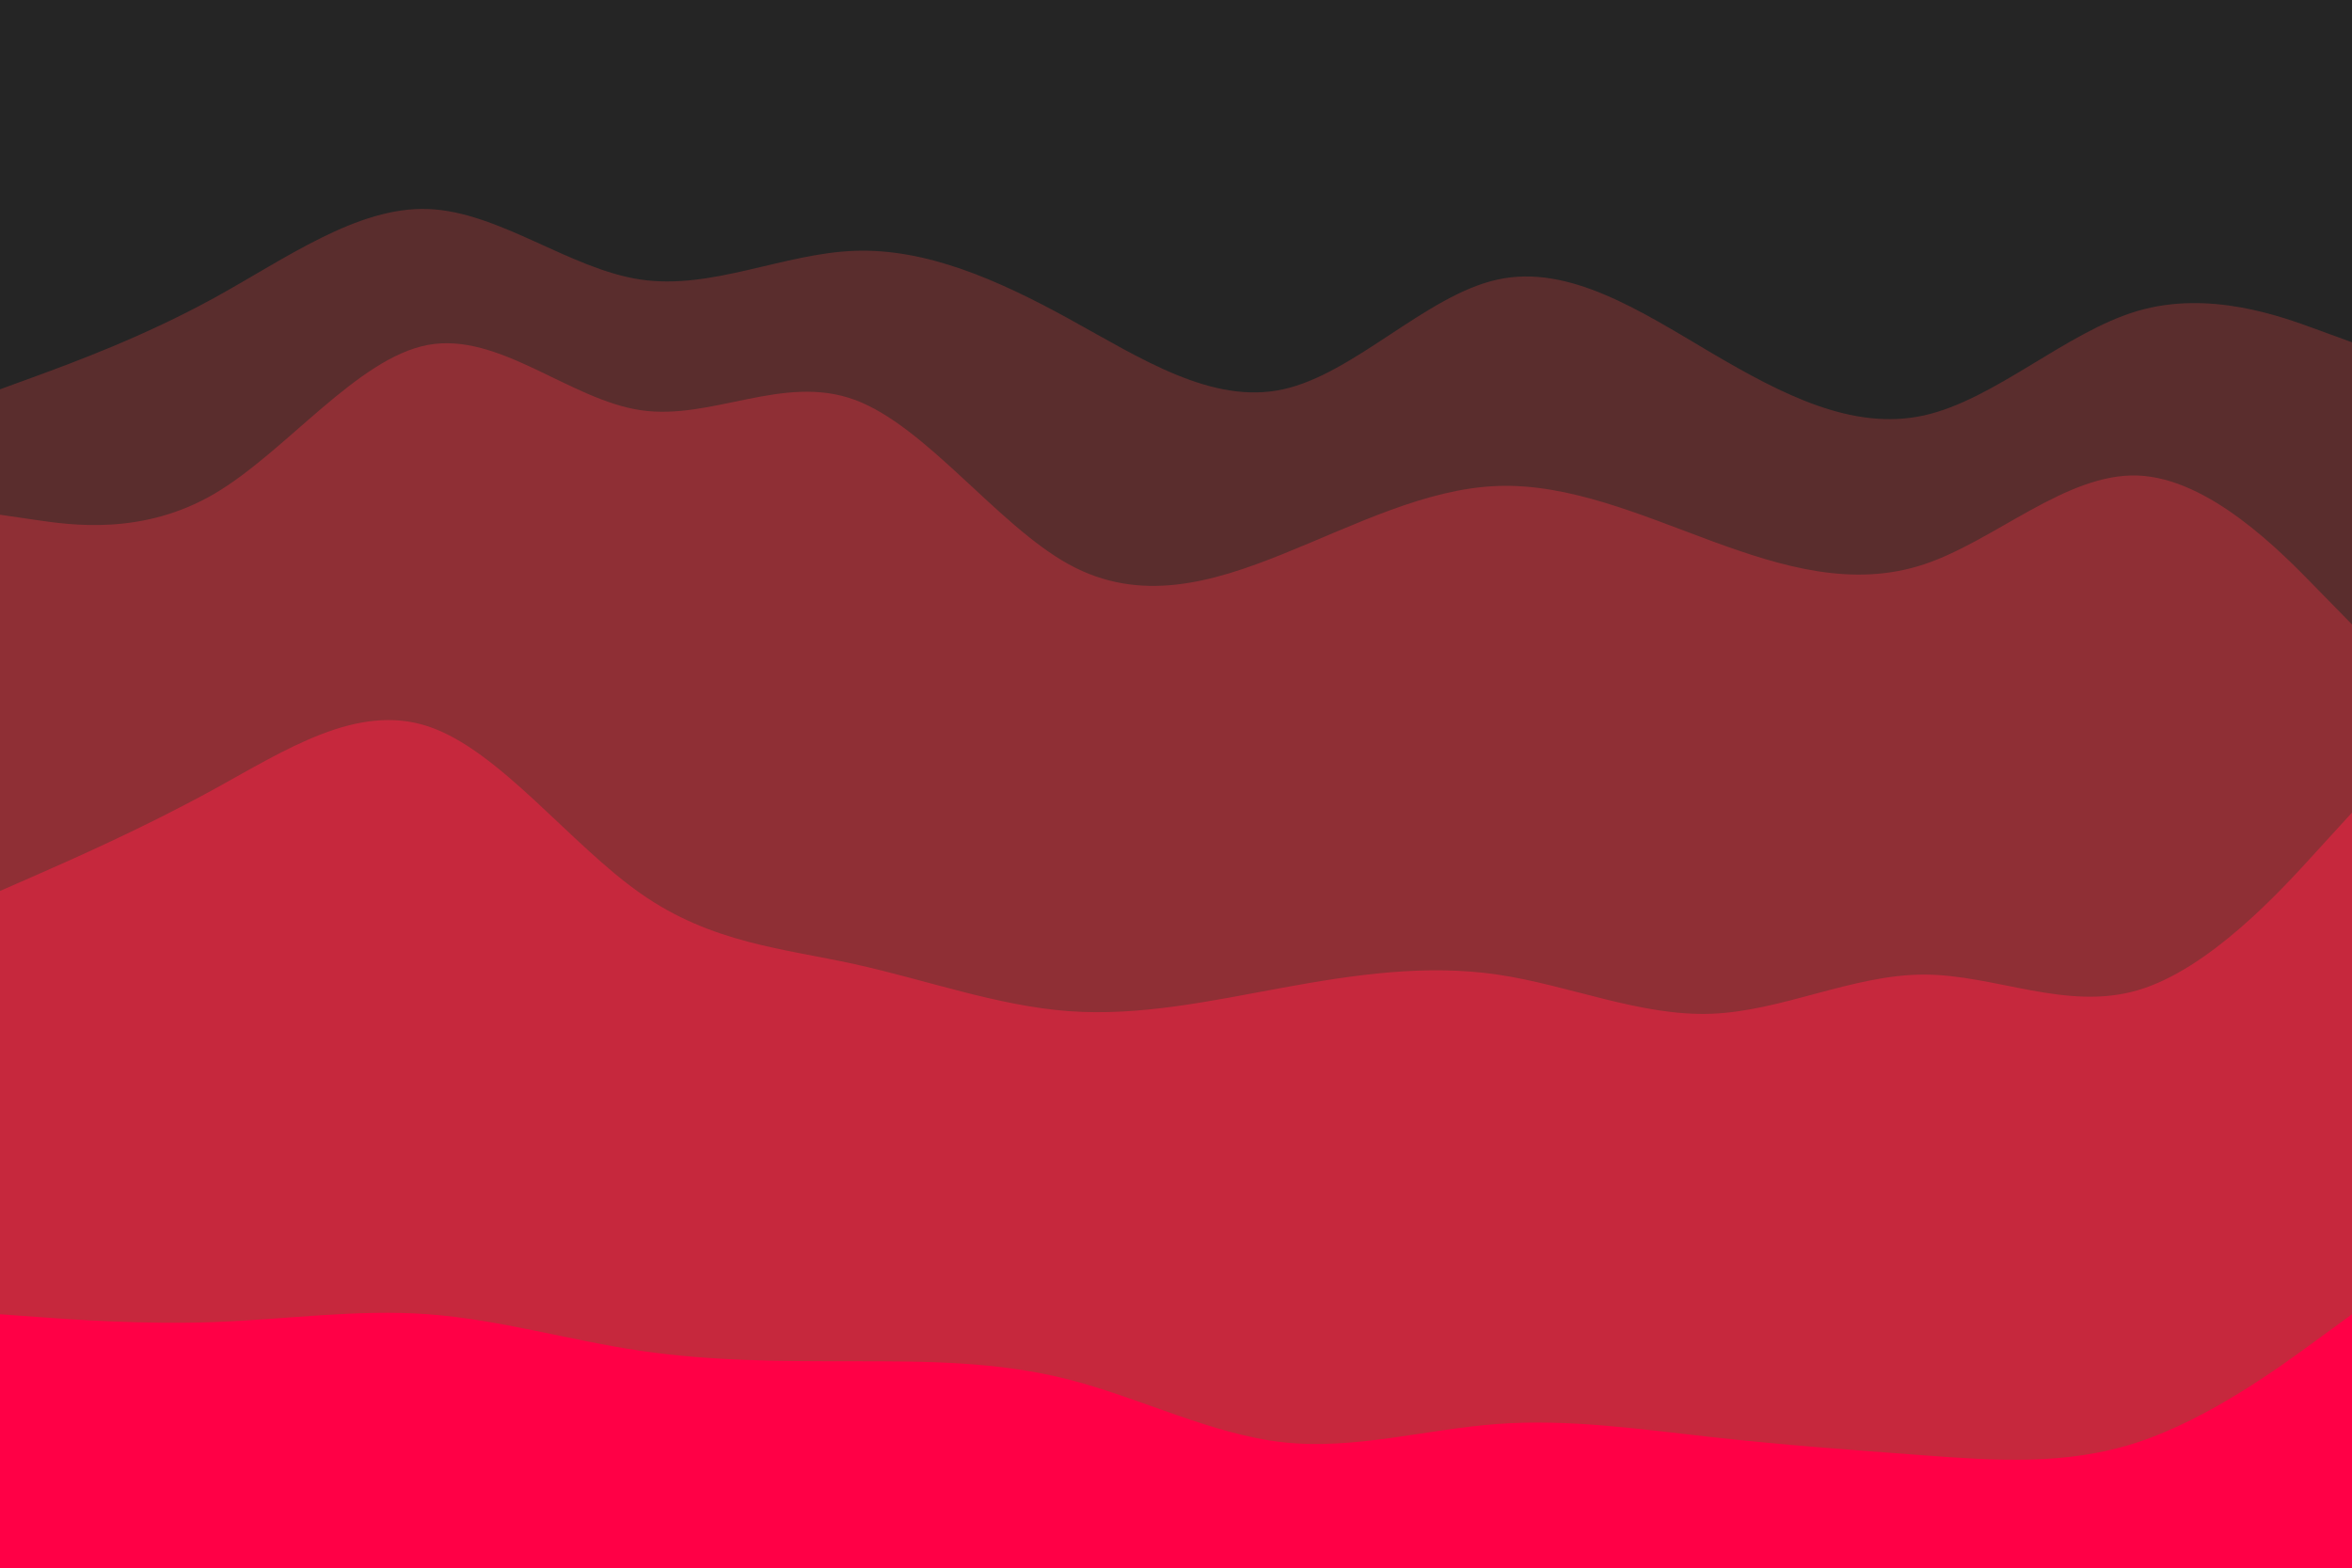
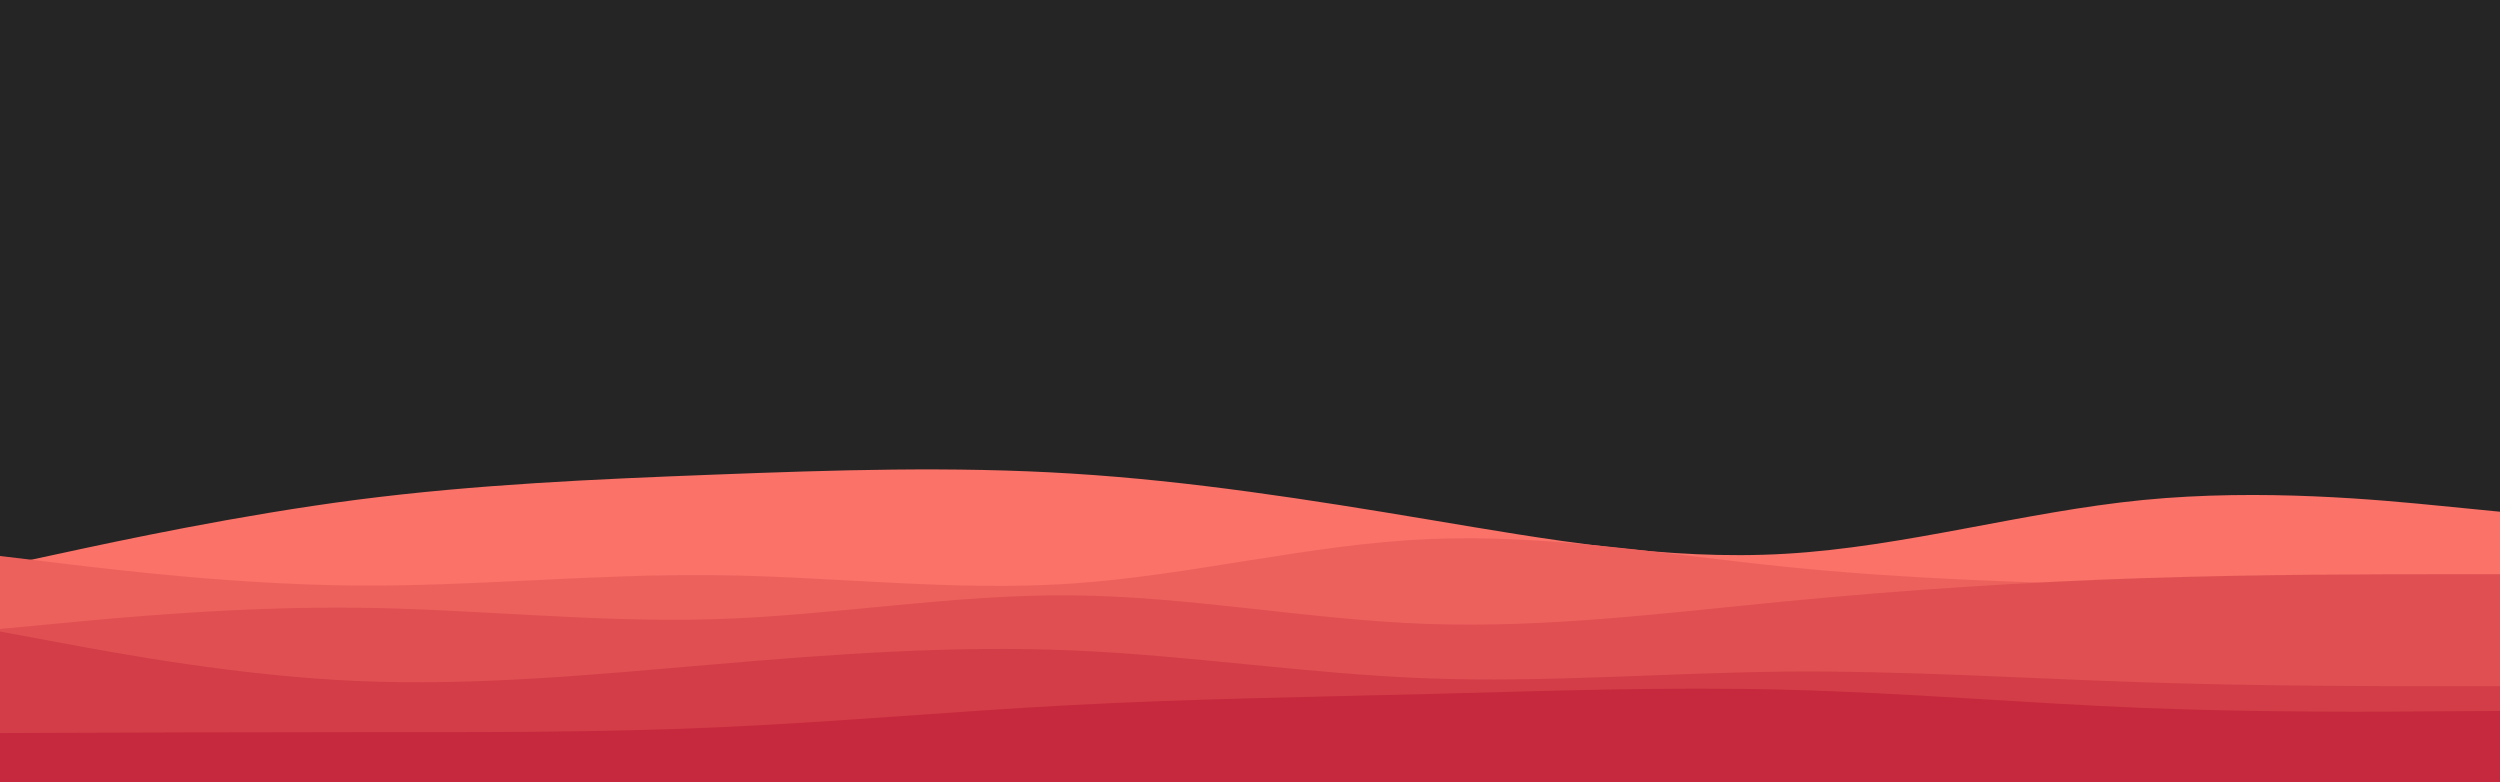
- <svg xmlns="http://www.w3.org/2000/svg" id="visual" viewBox="0 0 900 600" width="900" height="600" version="1.1">
-   <path d="M0 151L13.7 146C27.3 141 54.7 131 82 116C109.3 101 136.7 81 163.8 82C191 83 218 105 245.2 109C272.3 113 299.7 99 327 98C354.3 97 381.7 109 409 124C436.3 139 463.7 157 491 151C518.3 145 545.7 115 573 109C600.3 103 627.7 121 654.8 137C682 153 709 167 736.2 161C763.3 155 790.7 129 818 121C845.3 113 872.7 123 886.3 128L900 133L900 0L886.3 0C872.7 0 845.3 0 818 0C790.7 0 763.3 0 736.2 0C709 0 682 0 654.8 0C627.7 0 600.3 0 573 0C545.7 0 518.3 0 491 0C463.7 0 436.3 0 409 0C381.7 0 354.3 0 327 0C299.7 0 272.3 0 245.2 0C218 0 191 0 163.8 0C136.7 0 109.3 0 82 0C54.7 0 27.3 0 13.7 0L0 0Z" fill="#252525" />
-   <path d="M0 199L13.7 201C27.3 203 54.7 207 82 191C109.3 175 136.7 139 163.8 134C191 129 218 155 245.2 159C272.3 163 299.7 145 327 155C354.3 165 381.7 203 409 218C436.3 233 463.7 225 491 214C518.3 203 545.7 189 573 188C600.3 187 627.7 199 654.8 209C682 219 709 227 736.2 218C763.3 209 790.7 183 818 184C845.3 185 872.7 213 886.3 227L900 241L900 131L886.3 126C872.7 121 845.3 111 818 119C790.7 127 763.3 153 736.2 159C709 165 682 151 654.8 135C627.7 119 600.3 101 573 107C545.7 113 518.3 143 491 149C463.7 155 436.3 137 409 122C381.7 107 354.3 95 327 96C299.7 97 272.3 111 245.2 107C218 103 191 81 163.8 80C136.7 79 109.3 99 82 114C54.7 129 27.3 139 13.7 144L0 149Z" fill="#5a2d2d" />
-   <path d="M0 343L13.7 337C27.3 331 54.7 319 82 304C109.3 289 136.7 271 163.8 280C191 289 218 325 245.2 344C272.3 363 299.7 365 327 371C354.3 377 381.7 387 409 389C436.3 391 463.7 385 491 380C518.3 375 545.7 371 573 375C600.3 379 627.7 391 654.8 390C682 389 709 375 736.2 375C763.3 375 790.7 389 818 381C845.3 373 872.7 343 886.3 328L900 313L900 239L886.3 225C872.7 211 845.3 183 818 182C790.7 181 763.3 207 736.2 216C709 225 682 217 654.8 207C627.7 197 600.3 185 573 186C545.7 187 518.3 201 491 212C463.7 223 436.3 231 409 216C381.7 201 354.3 163 327 153C299.7 143 272.3 161 245.2 157C218 153 191 127 163.8 132C136.7 137 109.3 173 82 189C54.7 205 27.3 201 13.7 199L0 197Z" fill="#8f2f35" />
-   <path d="M0 505L13.7 506C27.3 507 54.7 509 82 508C109.3 507 136.7 503 163.8 505C191 507 218 515 245.2 519C272.3 523 299.7 523 327 523C354.3 523 381.7 523 409 530C436.3 537 463.7 551 491 554C518.3 557 545.7 549 573 547C600.3 545 627.7 549 654.8 552C682 555 709 557 736.2 559C763.3 561 790.7 563 818 554C845.3 545 872.7 525 886.3 515L900 505L900 311L886.3 326C872.7 341 845.3 371 818 379C790.7 387 763.3 373 736.2 373C709 373 682 387 654.8 388C627.7 389 600.3 377 573 373C545.7 369 518.3 373 491 378C463.7 383 436.3 389 409 387C381.7 385 354.3 375 327 369C299.7 363 272.3 361 245.2 342C218 323 191 287 163.8 278C136.7 269 109.3 287 82 302C54.7 317 27.3 329 13.7 335L0 341Z" fill="#c6283d" />
-   <path d="M0 601L13.7 601C27.3 601 54.7 601 82 601C109.3 601 136.7 601 163.8 601C191 601 218 601 245.2 601C272.3 601 299.7 601 327 601C354.3 601 381.7 601 409 601C436.3 601 463.7 601 491 601C518.3 601 545.7 601 573 601C600.3 601 627.7 601 654.8 601C682 601 709 601 736.2 601C763.3 601 790.7 601 818 601C845.3 601 872.7 601 886.3 601L900 601L900 503L886.3 513C872.7 523 845.3 543 818 552C790.7 561 763.3 559 736.2 557C709 555 682 553 654.8 550C627.7 547 600.3 543 573 545C545.7 547 518.3 555 491 552C463.7 549 436.3 535 409 528C381.7 521 354.3 521 327 521C299.7 521 272.3 521 245.2 517C218 513 191 505 163.8 503C136.7 501 109.3 505 82 506C54.7 507 27.3 505 13.7 504L0 503Z" fill="#ff0046" />
+ <svg xmlns="http://www.w3.org/2000/svg" id="visual" viewBox="0 0 1920 600" width="1920" height="600" version="1.1">
+   <rect x="0" y="0" width="1920" height="600" fill="#252525" />
+   <path d="M0 435L45.7 425.2C91.3 415.3 182.7 395.7 274.2 383.8C365.7 372 457.3 368 548.8 364.5C640.3 361 731.7 358 823 363.7C914.3 369.3 1005.7 383.7 1097 399C1188.3 414.3 1279.7 430.7 1371.2 425.3C1462.7 420 1554.3 393 1645.8 384C1737.3 375 1828.7 384 1874.3 388.5L1920 393L1920 601L1874.3 601C1828.7 601 1737.3 601 1645.8 601C1554.3 601 1462.7 601 1371.2 601C1279.7 601 1188.3 601 1097 601C1005.7 601 914.3 601 823 601C731.7 601 640.3 601 548.8 601C457.3 601 365.7 601 274.2 601C182.7 601 91.3 601 45.7 601L0 601Z" fill="#fa7268" />
+   <path d="M0 427L45.7 432.5C91.3 438 182.7 449 274.2 449.7C365.7 450.3 457.3 440.7 548.8 441.7C640.3 442.7 731.7 454.3 823 448.2C914.3 442 1005.7 418 1097 414C1188.3 410 1279.7 426 1371.2 435.3C1462.7 444.7 1554.3 447.3 1645.8 449.8C1737.3 452.3 1828.7 454.7 1874.3 455.8L1920 457L1920 601L1874.3 601C1828.7 601 1737.3 601 1645.8 601C1554.3 601 1462.7 601 1371.2 601C1279.7 601 1188.3 601 1097 601C1005.7 601 914.3 601 823 601C731.7 601 640.3 601 548.8 601C457.3 601 365.7 601 274.2 601C182.7 601 91.3 601 45.7 601L0 601Z" fill="#ed615d" />
+   <path d="M0 483L45.7 478.7C91.3 474.3 182.7 465.7 274.2 466.7C365.7 467.7 457.3 478.3 548.8 475.5C640.3 472.7 731.7 456.3 823 457.2C914.3 458 1005.7 476 1097 479.2C1188.3 482.3 1279.7 470.7 1371.2 461.8C1462.7 453 1554.3 447 1645.8 444C1737.3 441 1828.7 441 1874.3 441L1920 441L1920 601L1874.3 601C1828.7 601 1737.3 601 1645.8 601C1554.3 601 1462.7 601 1371.2 601C1279.7 601 1188.3 601 1097 601C1005.7 601 914.3 601 823 601C731.7 601 640.3 601 548.8 601C457.3 601 365.7 601 274.2 601C182.7 601 91.3 601 45.7 601L0 601Z" fill="#e05052" />
+   <path d="M0 485L45.7 493.5C91.3 502 182.7 519 274.2 523C365.7 527 457.3 518 548.8 510.2C640.3 502.3 731.7 495.7 823 499.5C914.3 503.3 1005.7 517.7 1097 521C1188.3 524.3 1279.7 516.7 1371.2 515.8C1462.7 515 1554.3 521 1645.8 524C1737.3 527 1828.7 527 1874.3 527L1920 527L1920 601L1874.3 601C1828.7 601 1737.3 601 1645.8 601C1554.3 601 1462.7 601 1371.2 601C1279.7 601 1188.3 601 1097 601C1005.7 601 914.3 601 823 601C731.7 601 640.3 601 548.8 601C457.3 601 365.7 601 274.2 601C182.7 601 91.3 601 45.7 601L0 601Z" fill="#d33d47" />
+   <path d="M0 563L45.7 562.8C91.3 562.7 182.7 562.3 274.2 562.3C365.7 562.3 457.3 562.7 548.8 558.7C640.3 554.7 731.7 546.3 823 541.5C914.3 536.7 1005.7 535.3 1097 533C1188.3 530.7 1279.7 527.3 1371.2 529.7C1462.7 532 1554.3 540 1645.8 543.7C1737.3 547.3 1828.7 546.7 1874.3 546.3L1920 546L1920 601L1874.3 601C1828.7 601 1737.3 601 1645.8 601C1554.3 601 1462.7 601 1371.2 601C1279.7 601 1188.3 601 1097 601C1005.7 601 914.3 601 823 601C731.7 601 640.3 601 548.8 601C457.3 601 365.7 601 274.2 601C182.7 601 91.3 601 45.7 601L0 601Z" fill="#c6283d" />
</svg>
